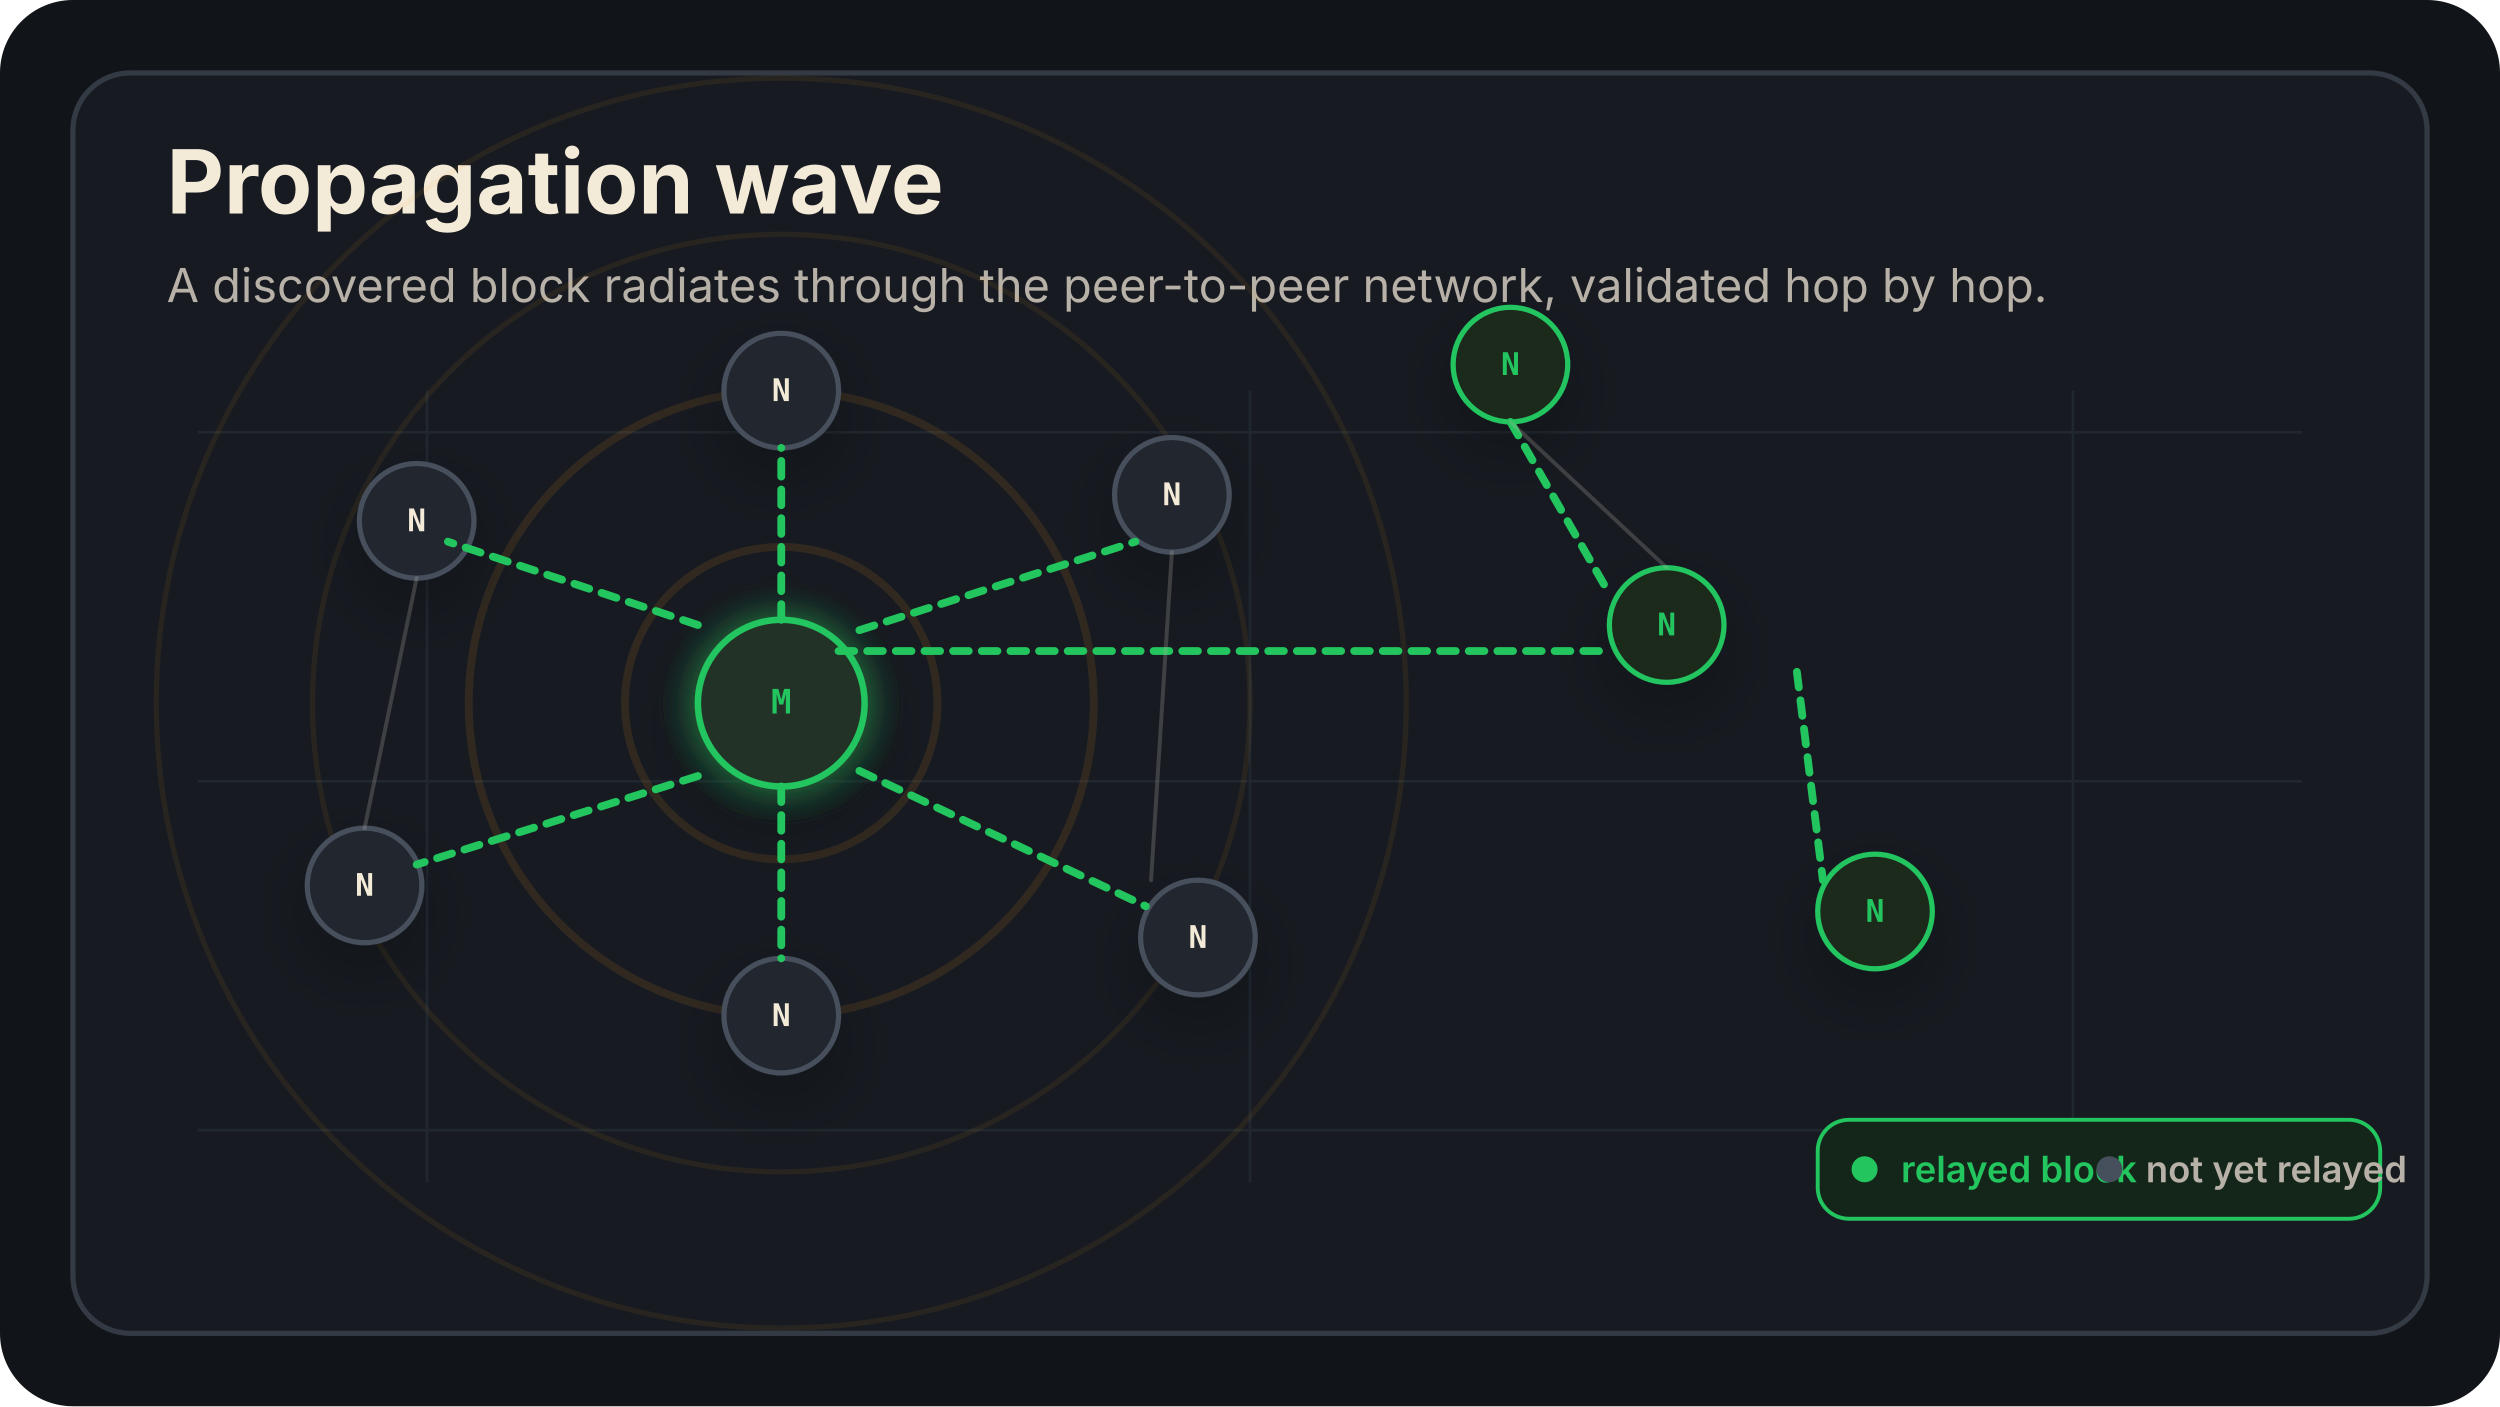
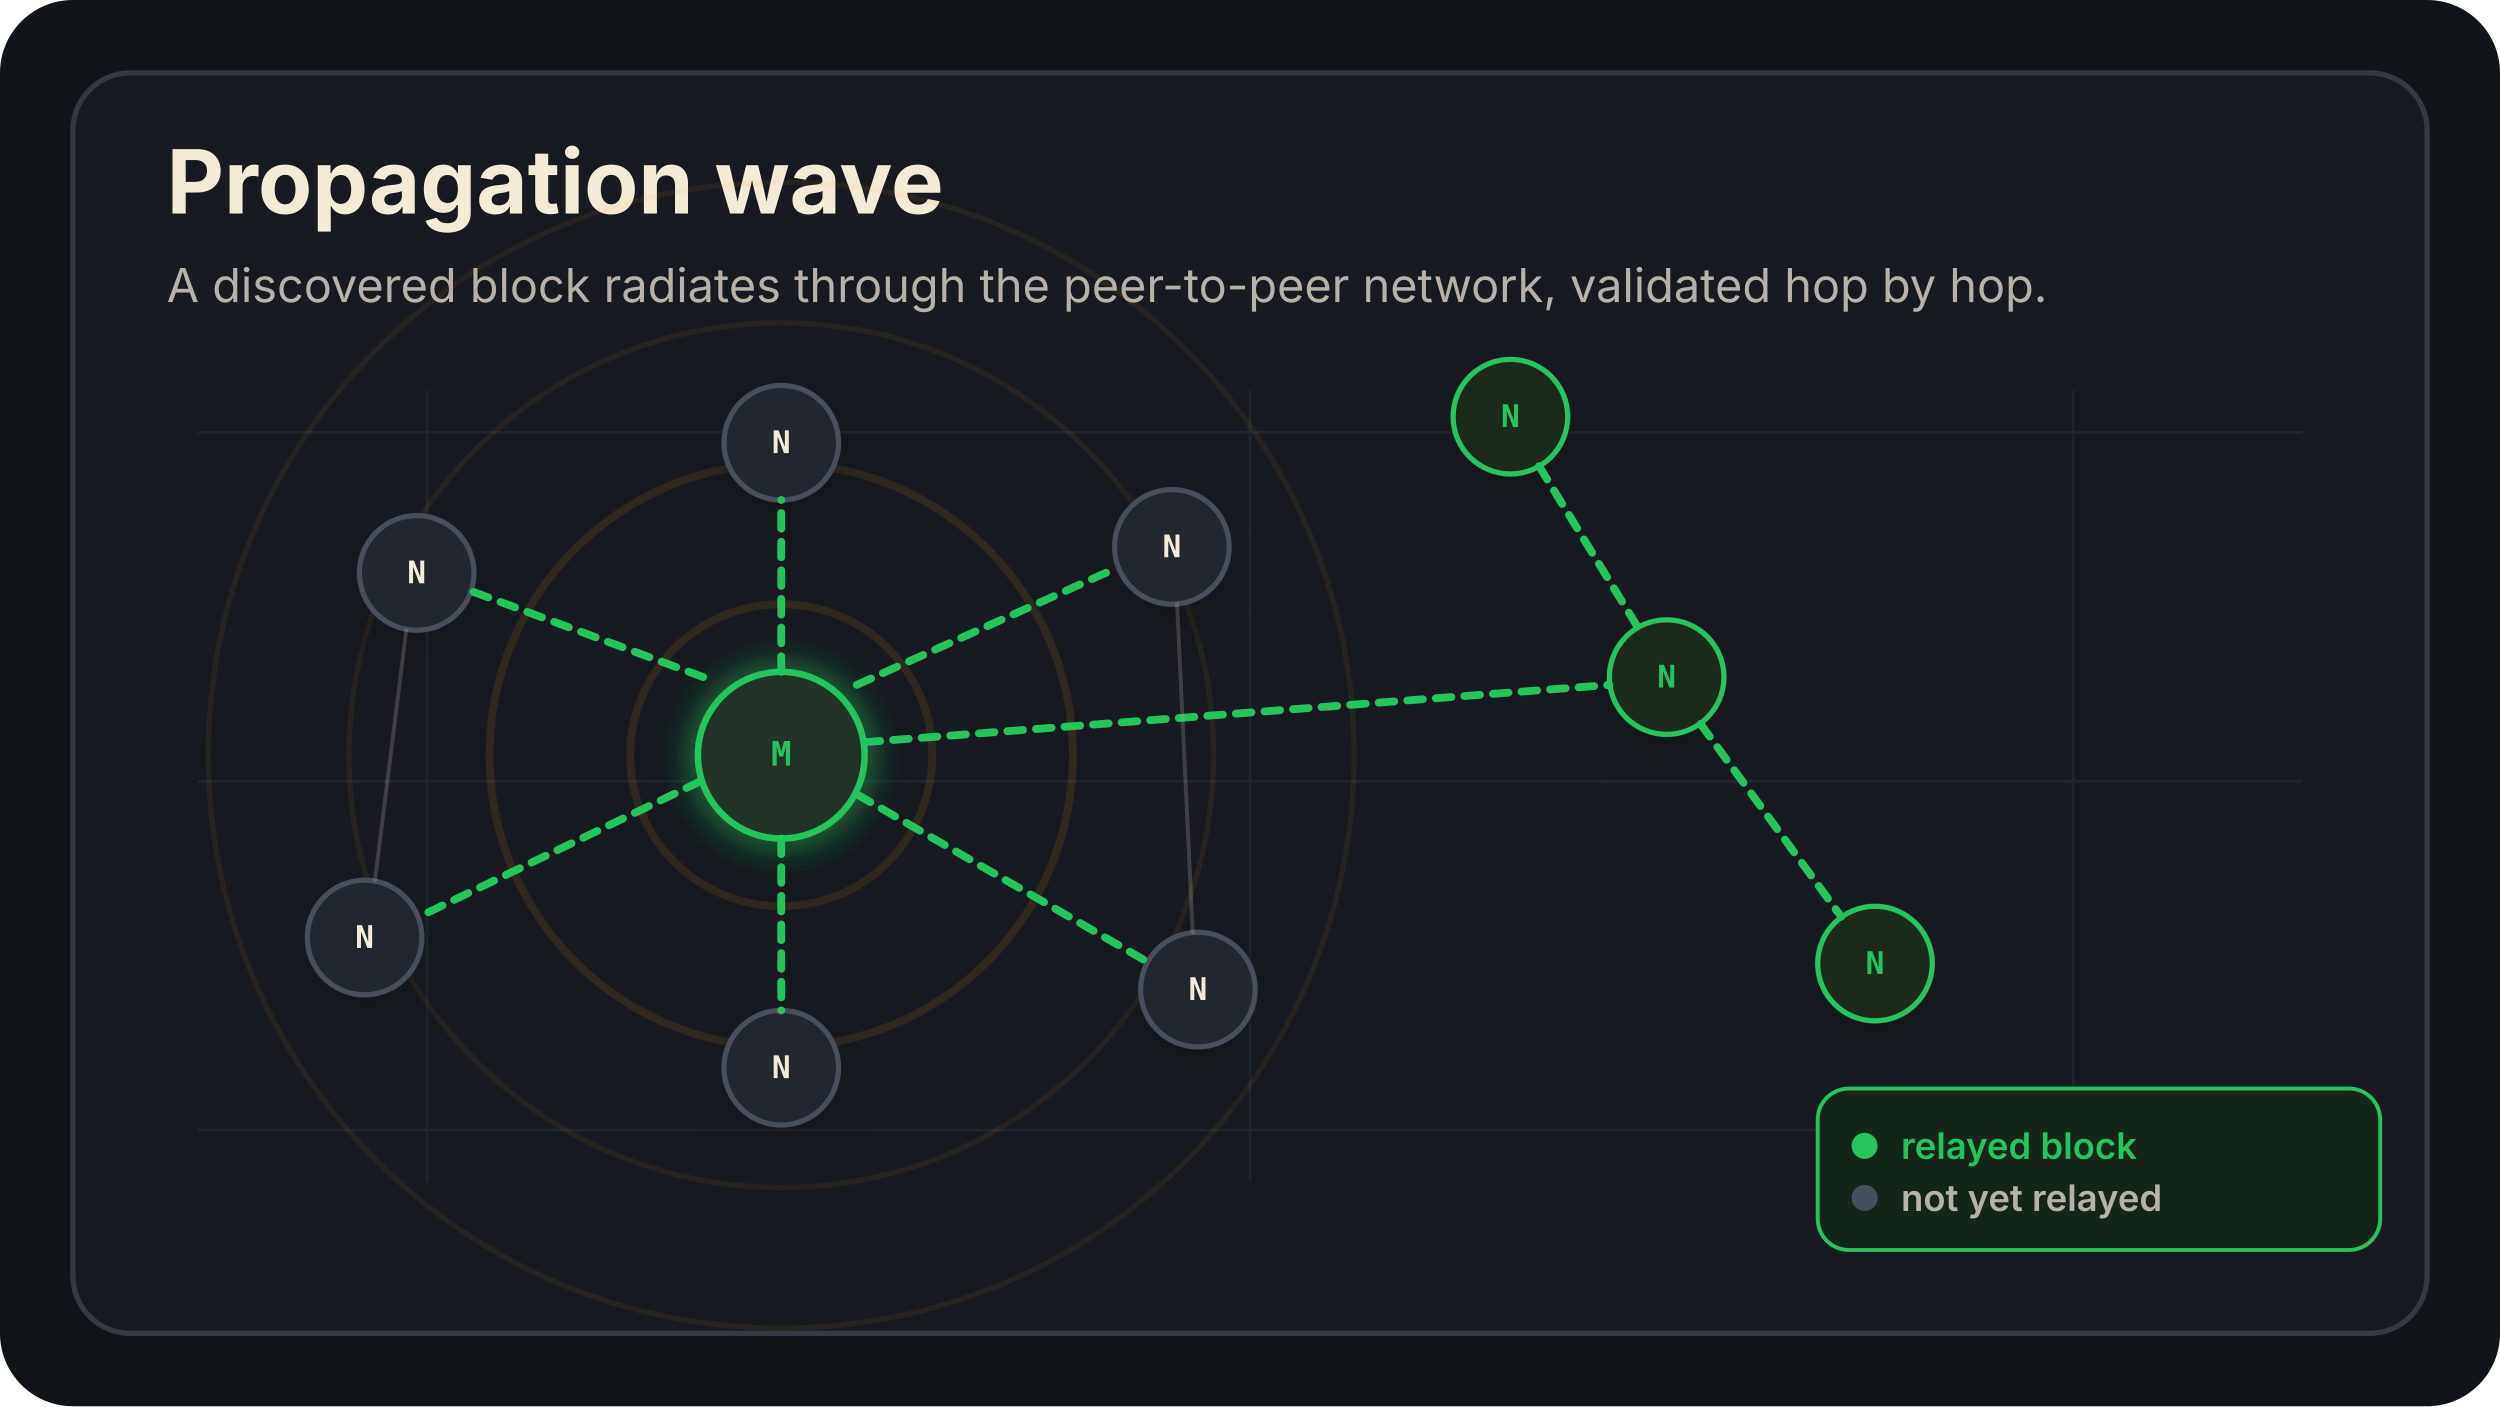
<svg xmlns="http://www.w3.org/2000/svg" width="960" height="540" viewBox="0 0 960 540" fill="none" role="img" aria-labelledby="title desc">
  <defs>
    <marker id="arrow-orange" markerWidth="14" markerHeight="14" refX="10" refY="7" orient="auto">
      <path d="M2 2L12 7L2 12" fill="none" stroke="#F7931A" stroke-width="2.4" stroke-linecap="round" stroke-linejoin="round" />
    </marker>
    <filter id="soft" x="-20%" y="-20%" width="140%" height="140%">
      <feDropShadow dx="0" dy="10" stdDeviation="12" flood-color="#000000" flood-opacity="0.24" />
    </filter>
    <filter id="glow-orange" x="-50%" y="-50%" width="200%" height="200%">
      <feGaussianBlur stdDeviation="6" result="blur" />
      <feMerge>
        <feMergeNode in="blur" />
        <feMergeNode in="SourceGraphic" />
      </feMerge>
    </filter>
  </defs>
  <rect width="960" height="540" rx="28" fill="#111418" />
  <rect x="28" y="28" width="904" height="484" rx="22" fill="#171B21" stroke="#343A44" stroke-width="2" />
  <text x="64" y="82" fill="#F4EAD8" font-family="Inter, Arial, sans-serif" font-size="34" font-weight="700">Propagation wave</text>
  <text x="64" y="116" fill="#B7B1A8" font-family="Inter, Arial, sans-serif" font-size="18">A discovered block radiates through the peer-to-peer network, validated hop by hop.</text>
  <g stroke="#28313B" stroke-width="1" opacity="0.55">
    <path d="M76 166H884" />
    <path d="M76 300H884" />
    <path d="M76 434H884" />
    <path d="M164 150V454" />
    <path d="M480 150V454" />
    <path d="M796 150V454" />
  </g>
  <g opacity="0.12" fill="none" stroke="#F7931A" stroke-width="3">
-     <circle cx="300" cy="270" r="60" />
-     <circle cx="300" cy="270" r="120" />
+     <circle cx="300" cy="290" r="58" />
+     <circle cx="300" cy="290" r="112" />
  </g>
  <g opacity="0.08" fill="none" stroke="#F7931A" stroke-width="2">
-     <circle cx="300" cy="270" r="180" />
-     <circle cx="300" cy="270" r="240" />
+     <circle cx="300" cy="290" r="166" />
+     <circle cx="300" cy="290" r="220" />
  </g>
  <g filter="url(#soft)">
-     <circle cx="300" cy="270" r="32" fill="#203327" stroke="#22C55E" stroke-width="2.5" filter="url(#glow-orange)" />
-     <text x="300" y="274" text-anchor="middle" fill="#22C55E" font-family="JetBrains Mono, monospace" font-size="13" font-weight="700">M</text>
-     <circle cx="300" cy="150" r="22" fill="#20252D" stroke="#46505C" stroke-width="2" />
-     <text x="300" y="154" text-anchor="middle" fill="#F4EAD8" font-family="JetBrains Mono, monospace" font-size="12" font-weight="700">N</text>
-     <circle cx="160" cy="200" r="22" fill="#20252D" stroke="#46505C" stroke-width="2" />
-     <text x="160" y="204" text-anchor="middle" fill="#F4EAD8" font-family="JetBrains Mono, monospace" font-size="12" font-weight="700">N</text>
-     <circle cx="450" cy="190" r="22" fill="#20252D" stroke="#46505C" stroke-width="2" />
-     <text x="450" y="194" text-anchor="middle" fill="#F4EAD8" font-family="JetBrains Mono, monospace" font-size="12" font-weight="700">N</text>
-     <circle cx="140" cy="340" r="22" fill="#20252D" stroke="#46505C" stroke-width="2" />
-     <text x="140" y="344" text-anchor="middle" fill="#F4EAD8" font-family="JetBrains Mono, monospace" font-size="12" font-weight="700">N</text>
-     <circle cx="460" cy="360" r="22" fill="#20252D" stroke="#46505C" stroke-width="2" />
-     <text x="460" y="364" text-anchor="middle" fill="#F4EAD8" font-family="JetBrains Mono, monospace" font-size="12" font-weight="700">N</text>
-     <circle cx="300" cy="390" r="22" fill="#20252D" stroke="#46505C" stroke-width="2" />
-     <text x="300" y="394" text-anchor="middle" fill="#F4EAD8" font-family="JetBrains Mono, monospace" font-size="12" font-weight="700">N</text>
-     <circle cx="640" cy="240" r="22" fill="#1E2A1F" stroke="#22C55E" stroke-width="2" />
-     <text x="640" y="244" text-anchor="middle" fill="#22C55E" font-family="JetBrains Mono, monospace" font-size="12" font-weight="700">N</text>
-     <circle cx="720" cy="350" r="22" fill="#1E2A1F" stroke="#22C55E" stroke-width="2" />
-     <text x="720" y="354" text-anchor="middle" fill="#22C55E" font-family="JetBrains Mono, monospace" font-size="12" font-weight="700">N</text>
-     <circle cx="580" cy="140" r="22" fill="#1E2A1F" stroke="#22C55E" stroke-width="2" />
-     <text x="580" y="144" text-anchor="middle" fill="#22C55E" font-family="JetBrains Mono, monospace" font-size="12" font-weight="700">N</text>
+     <circle cx="300" cy="290" r="32" fill="#203327" stroke="#22C55E" stroke-width="2.5" filter="url(#glow-orange)" />
+     <text x="300" y="294" text-anchor="middle" fill="#22C55E" font-family="JetBrains Mono, monospace" font-size="13" font-weight="700">M</text>
+     <circle cx="300" cy="170" r="22" fill="#20252D" stroke="#46505C" stroke-width="2" />
+     <text x="300" y="174" text-anchor="middle" fill="#F4EAD8" font-family="JetBrains Mono, monospace" font-size="12" font-weight="700">N</text>
+     <circle cx="160" cy="220" r="22" fill="#20252D" stroke="#46505C" stroke-width="2" />
+     <text x="160" y="224" text-anchor="middle" fill="#F4EAD8" font-family="JetBrains Mono, monospace" font-size="12" font-weight="700">N</text>
+     <circle cx="450" cy="210" r="22" fill="#20252D" stroke="#46505C" stroke-width="2" />
+     <text x="450" y="214" text-anchor="middle" fill="#F4EAD8" font-family="JetBrains Mono, monospace" font-size="12" font-weight="700">N</text>
+     <circle cx="140" cy="360" r="22" fill="#20252D" stroke="#46505C" stroke-width="2" />
+     <text x="140" y="364" text-anchor="middle" fill="#F4EAD8" font-family="JetBrains Mono, monospace" font-size="12" font-weight="700">N</text>
+     <circle cx="460" cy="380" r="22" fill="#20252D" stroke="#46505C" stroke-width="2" />
+     <text x="460" y="384" text-anchor="middle" fill="#F4EAD8" font-family="JetBrains Mono, monospace" font-size="12" font-weight="700">N</text>
+     <circle cx="300" cy="410" r="22" fill="#20252D" stroke="#46505C" stroke-width="2" />
+     <text x="300" y="414" text-anchor="middle" fill="#F4EAD8" font-family="JetBrains Mono, monospace" font-size="12" font-weight="700">N</text>
+     <circle cx="640" cy="260" r="22" fill="#1E2A1F" stroke="#22C55E" stroke-width="2" />
+     <text x="640" y="264" text-anchor="middle" fill="#22C55E" font-family="JetBrains Mono, monospace" font-size="12" font-weight="700">N</text>
+     <circle cx="720" cy="370" r="22" fill="#1E2A1F" stroke="#22C55E" stroke-width="2" />
+     <text x="720" y="374" text-anchor="middle" fill="#22C55E" font-family="JetBrains Mono, monospace" font-size="12" font-weight="700">N</text>
+     <circle cx="580" cy="160" r="22" fill="#1E2A1F" stroke="#22C55E" stroke-width="2" />
+     <text x="580" y="164" text-anchor="middle" fill="#22C55E" font-family="JetBrains Mono, monospace" font-size="12" font-weight="700">N</text>
  </g>
  <g stroke="#22C55E" stroke-width="3" stroke-linecap="round" fill="none" stroke-dasharray="6 5">
-     <path d="M300 238V172" />
-     <path d="M268 240L172 208" />
-     <path d="M330 242L436 208" />
-     <path d="M268 298L160 332" />
-     <path d="M330 296L440 348" />
-     <path d="M300 302V368" />
-     <path d="M322 250L618 250" />
-     <path d="M690 258L700 338" />
-     <path d="M580 162L618 228" />
+     <path d="M300 258V192" />
+     <path d="M270 260L181 227" />
+     <path d="M329 263L429 218" />
+     <path d="M269 300L161 352" />
+     <path d="M329 305L440 369" />
+     <path d="M300 322V388" />
+     <path d="M332 285L618 263" />
+     <path d="M653 278L707 352" />
+     <path d="M591 179L629 241" />
  </g>
  <g stroke-width="1.5" stroke-linecap="round" fill="none" opacity="0.25">
-     <path d="M160 222L140 318" stroke="#B7B1A8" />
-     <path d="M450 212L442 338" stroke="#B7B1A8" />
-     <path d="M580 162L640 218" stroke="#B7B1A8" />
+     <path d="M156 242L144 338" stroke="#B7B1A8" />
+     <path d="M452 232L458 358" stroke="#B7B1A8" />
  </g>
-   <rect x="698" y="430" width="216" height="38" rx="12" fill="#14251A" stroke="#22C55E" stroke-width="1.5" />
-   <circle cx="716" cy="449" r="5" fill="#22C55E" />
-   <text x="730" y="454" fill="#22C55E" font-family="Inter, Arial, sans-serif" font-size="14" font-weight="600">relayed block</text>
-   <circle cx="810" cy="449" r="5" fill="#46505C" />
-   <text x="824" y="454" fill="#B7B1A8" font-family="Inter, Arial, sans-serif" font-size="14" font-weight="600">not yet relayed</text>
+   <rect x="698" y="418" width="216" height="62" rx="12" fill="#14251A" stroke="#22C55E" stroke-width="1.5" />
+   <circle cx="716" cy="440" r="5" fill="#22C55E" />
+   <text x="730" y="445" fill="#22C55E" font-family="Inter, Arial, sans-serif" font-size="14" font-weight="600">relayed block</text>
+   <circle cx="716" cy="460" r="5" fill="#46505C" />
+   <text x="730" y="465" fill="#B7B1A8" font-family="Inter, Arial, sans-serif" font-size="14" font-weight="600">not yet relayed</text>
</svg>
